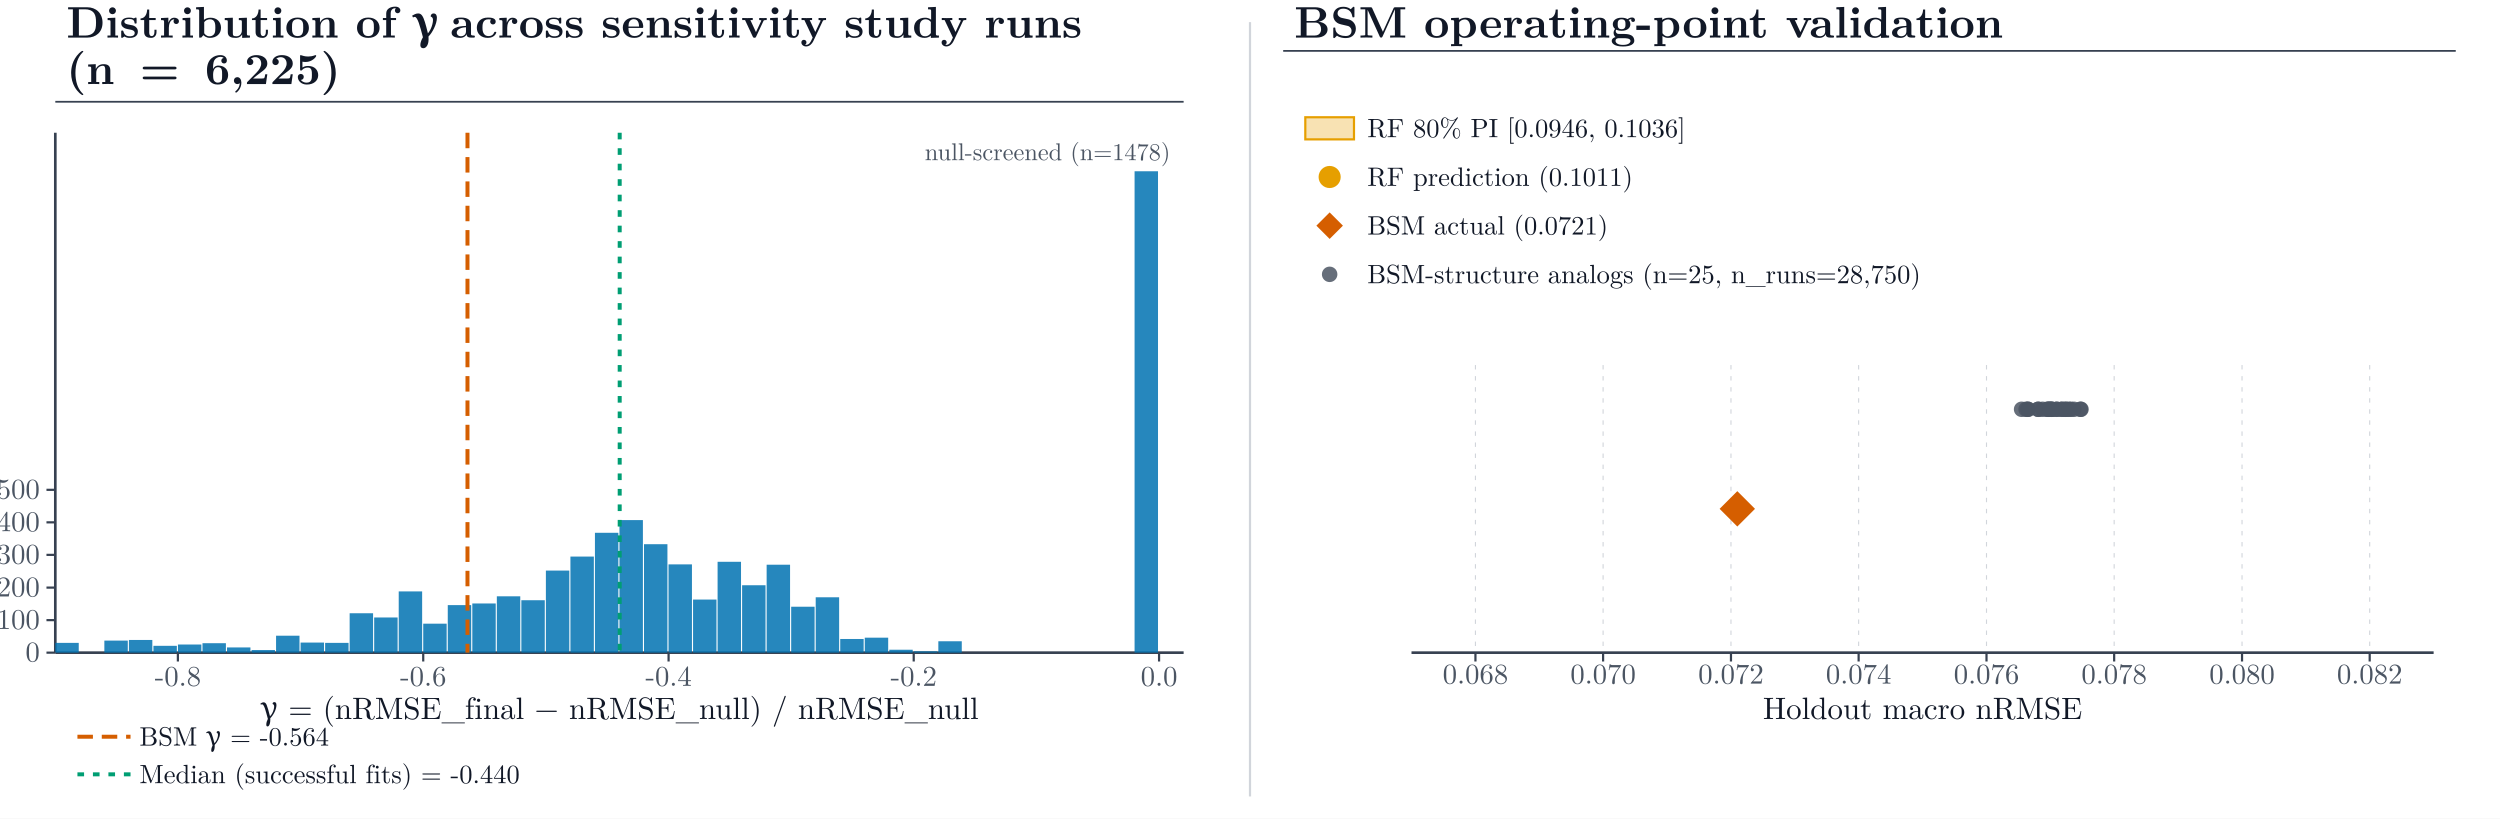
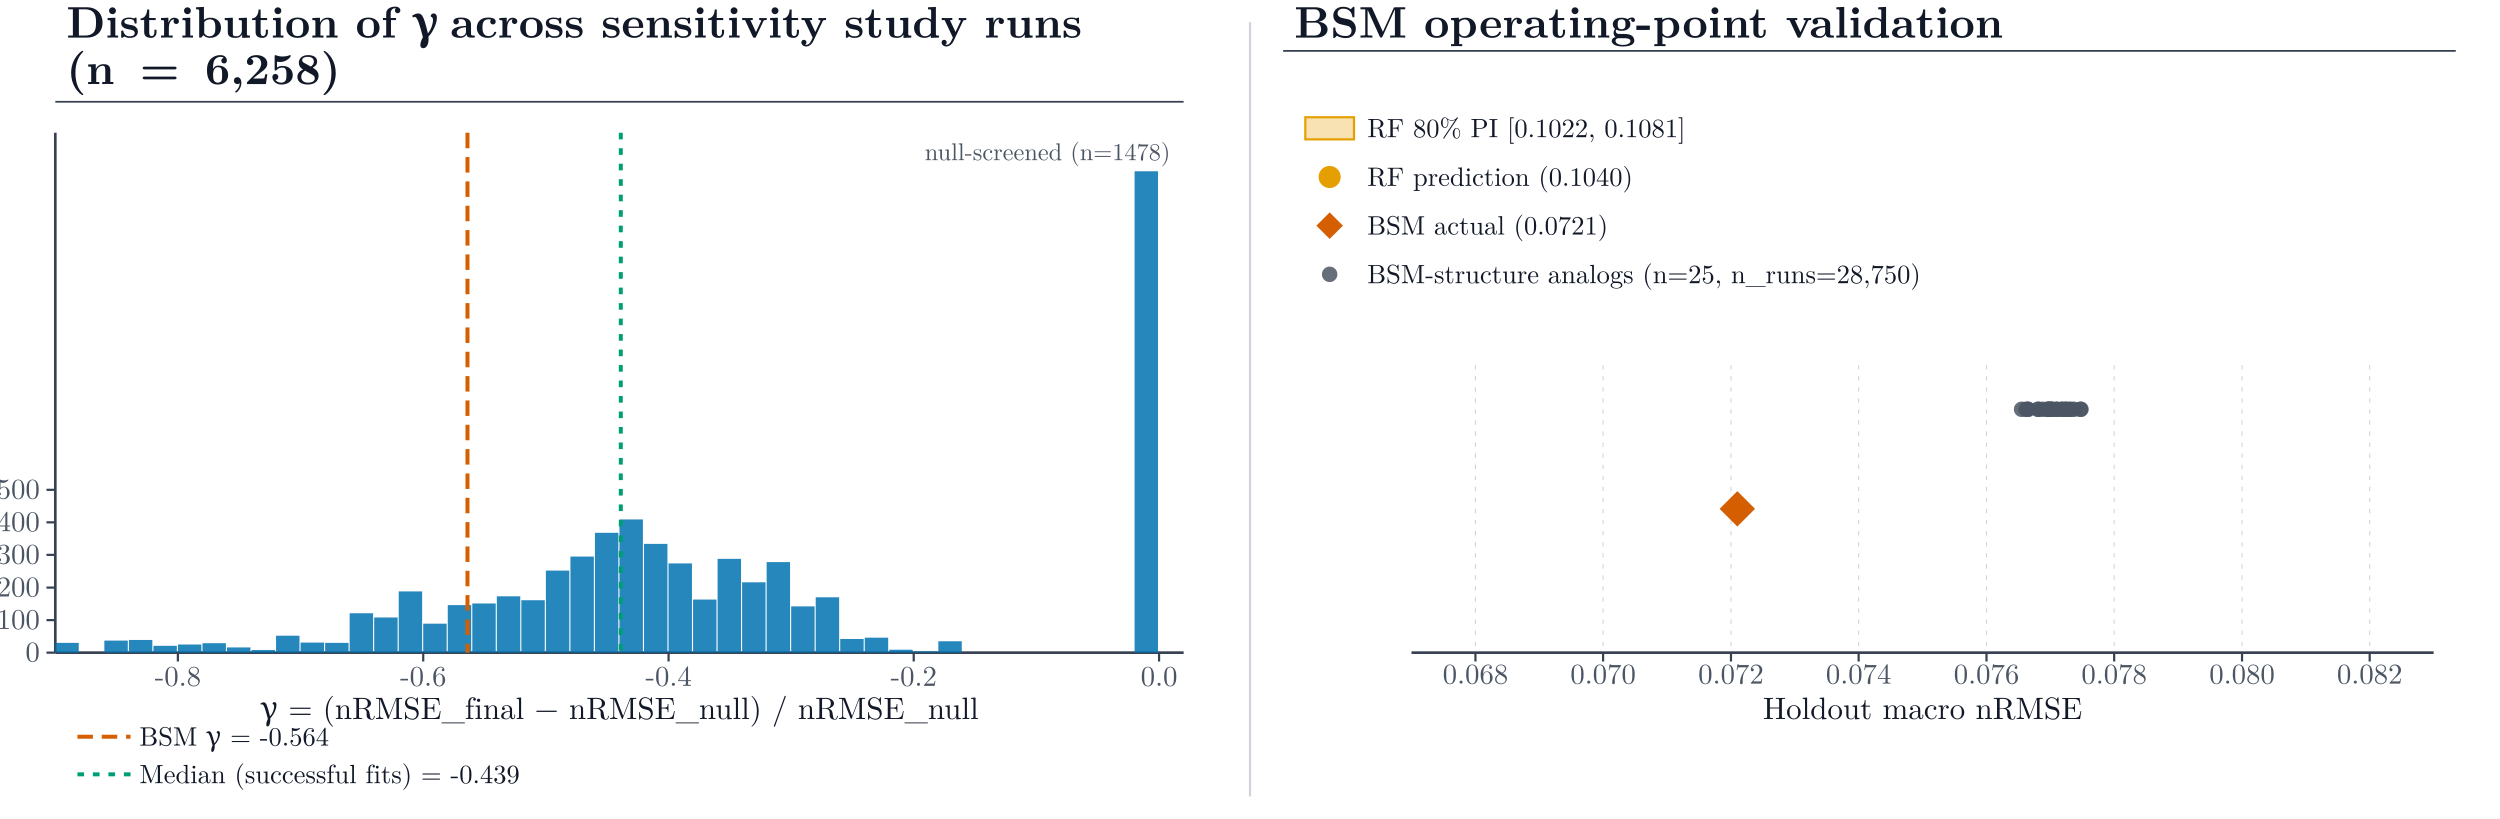
<svg xmlns="http://www.w3.org/2000/svg" width="1130" height="370" viewBox="0 0 1130 370">
  <rect width="100%" height="100%" fill="#ffffff" />
  <text x="30" y="17" font-family="'CMU Serif', 'Computer Modern', 'Latin Modern Roman', Georgia, serif" font-size="20" font-weight="700" fill="#111827">Distribution of γ across sensitivity study runs</text>
-   <text x="30" y="38" font-family="'CMU Serif', 'Computer Modern', 'Latin Modern Roman', Georgia, serif" font-size="20" font-weight="700" fill="#111827">(n = 6,225)</text>
+   <text x="30" y="38" font-family="'CMU Serif', 'Computer Modern', 'Latin Modern Roman', Georgia, serif" font-size="20" font-weight="700" fill="#111827">(n = 6,258)</text>
  <line x1="25" y1="46" x2="535" y2="46" stroke="#374151" stroke-width="0.8" />
  <line x1="25" y1="295" x2="535" y2="295" stroke="#374151" stroke-width="1.2" />
  <line x1="25" y1="60" x2="25" y2="295" stroke="#374151" stroke-width="1.2" />
  <rect x="25.00" y="290.58" width="10.59" height="4.42" fill="#0072B2" fill-opacity="0.85" />
  <rect x="36.09" y="295.00" width="10.59" height="0.00" fill="#0072B2" fill-opacity="0.85" />
  <rect x="47.17" y="289.55" width="10.59" height="5.45" fill="#0072B2" fill-opacity="0.85" />
  <rect x="58.26" y="289.26" width="10.59" height="5.74" fill="#0072B2" fill-opacity="0.85" />
  <rect x="69.35" y="291.91" width="10.59" height="3.09" fill="#0072B2" fill-opacity="0.85" />
  <rect x="80.43" y="291.32" width="10.59" height="3.68" fill="#0072B2" fill-opacity="0.85" />
  <rect x="91.52" y="290.73" width="10.59" height="4.27" fill="#0072B2" fill-opacity="0.85" />
  <rect x="102.61" y="292.64" width="10.59" height="2.36" fill="#0072B2" fill-opacity="0.85" />
  <rect x="113.70" y="293.82" width="10.59" height="1.18" fill="#0072B2" fill-opacity="0.85" />
  <rect x="124.78" y="287.34" width="10.59" height="7.66" fill="#0072B2" fill-opacity="0.85" />
  <rect x="135.87" y="290.44" width="10.59" height="4.56" fill="#0072B2" fill-opacity="0.85" />
  <rect x="146.96" y="290.58" width="10.59" height="4.42" fill="#0072B2" fill-opacity="0.85" />
  <rect x="158.04" y="277.19" width="10.59" height="17.81" fill="#0072B2" fill-opacity="0.85" />
  <rect x="169.13" y="279.10" width="10.59" height="15.90" fill="#0072B2" fill-opacity="0.85" />
  <rect x="180.22" y="267.32" width="10.59" height="27.68" fill="#0072B2" fill-opacity="0.85" />
  <rect x="191.30" y="281.90" width="10.59" height="13.10" fill="#0072B2" fill-opacity="0.85" />
  <rect x="202.39" y="273.51" width="10.59" height="21.49" fill="#0072B2" fill-opacity="0.85" />
  <rect x="213.48" y="272.77" width="10.59" height="22.23" fill="#0072B2" fill-opacity="0.85" />
  <rect x="224.57" y="269.53" width="10.59" height="25.47" fill="#0072B2" fill-opacity="0.85" />
  <rect x="235.65" y="271.30" width="10.59" height="23.70" fill="#0072B2" fill-opacity="0.85" />
  <rect x="246.74" y="257.90" width="10.59" height="37.10" fill="#0072B2" fill-opacity="0.85" />
  <rect x="257.83" y="251.57" width="10.59" height="43.43" fill="#0072B2" fill-opacity="0.85" />
  <rect x="268.91" y="240.82" width="10.59" height="54.18" fill="#0072B2" fill-opacity="0.85" />
-   <rect x="280.00" y="235.08" width="10.59" height="59.92" fill="#0072B2" fill-opacity="0.85" />
-   <rect x="291.09" y="245.98" width="10.59" height="49.02" fill="#0072B2" fill-opacity="0.85" />
-   <rect x="302.17" y="255.10" width="10.59" height="39.90" fill="#0072B2" fill-opacity="0.85" />
+   <rect x="280.00" y="234.79" width="10.59" height="60.21" fill="#0072B2" fill-opacity="0.85" />
+   <rect x="291.09" y="245.83" width="10.59" height="49.17" fill="#0072B2" fill-opacity="0.85" />
+   <rect x="302.17" y="254.66" width="10.59" height="40.34" fill="#0072B2" fill-opacity="0.85" />
  <rect x="313.26" y="271.00" width="10.59" height="24.00" fill="#0072B2" fill-opacity="0.85" />
-   <rect x="324.35" y="253.93" width="10.59" height="41.07" fill="#0072B2" fill-opacity="0.85" />
-   <rect x="335.43" y="264.53" width="10.59" height="30.47" fill="#0072B2" fill-opacity="0.85" />
-   <rect x="346.52" y="255.25" width="10.59" height="39.75" fill="#0072B2" fill-opacity="0.85" />
-   <rect x="357.61" y="274.24" width="10.59" height="20.76" fill="#0072B2" fill-opacity="0.85" />
+   <rect x="324.35" y="252.60" width="10.59" height="42.40" fill="#0072B2" fill-opacity="0.85" />
+   <rect x="335.43" y="263.20" width="10.59" height="31.80" fill="#0072B2" fill-opacity="0.85" />
+   <rect x="346.52" y="254.07" width="10.59" height="40.93" fill="#0072B2" fill-opacity="0.85" />
+   <rect x="357.61" y="274.09" width="10.59" height="20.91" fill="#0072B2" fill-opacity="0.85" />
  <rect x="368.70" y="269.97" width="10.59" height="25.03" fill="#0072B2" fill-opacity="0.85" />
  <rect x="379.78" y="288.82" width="10.59" height="6.18" fill="#0072B2" fill-opacity="0.85" />
  <rect x="390.87" y="288.23" width="10.59" height="6.77" fill="#0072B2" fill-opacity="0.85" />
  <rect x="401.96" y="293.68" width="10.59" height="1.32" fill="#0072B2" fill-opacity="0.85" />
  <rect x="413.04" y="294.41" width="10.59" height="0.59" fill="#0072B2" fill-opacity="0.85" />
  <rect x="424.13" y="289.85" width="10.59" height="5.15" fill="#0072B2" fill-opacity="0.85" />
  <rect x="435.22" y="295.00" width="10.59" height="0.00" fill="#0072B2" fill-opacity="0.85" />
  <rect x="446.30" y="295.00" width="10.59" height="0.00" fill="#0072B2" fill-opacity="0.85" />
  <rect x="457.39" y="295.00" width="10.59" height="0.00" fill="#0072B2" fill-opacity="0.85" />
  <rect x="468.48" y="295.00" width="10.59" height="0.00" fill="#0072B2" fill-opacity="0.85" />
  <rect x="479.57" y="295.00" width="10.59" height="0.00" fill="#0072B2" fill-opacity="0.85" />
  <rect x="490.65" y="295.00" width="10.59" height="0.00" fill="#0072B2" fill-opacity="0.85" />
  <rect x="501.74" y="295.00" width="10.59" height="0.00" fill="#0072B2" fill-opacity="0.85" />
  <rect x="512.83" y="77.41" width="10.59" height="217.59" fill="#0072B2" fill-opacity="0.85" />
  <rect x="523.91" y="295.00" width="10.59" height="0.00" fill="#0072B2" fill-opacity="0.85" />
  <line x1="80.4" y1="295" x2="80.4" y2="299" stroke="#374151" stroke-width="1" />
  <text x="80.4" y="310.0" text-anchor="middle" font-family="'CMU Serif', 'Computer Modern', 'Latin Modern Roman', Georgia, serif" font-size="13" fill="#4b5563">-0.8</text>
  <line x1="191.3" y1="295" x2="191.3" y2="299" stroke="#374151" stroke-width="1" />
  <text x="191.3" y="310.0" text-anchor="middle" font-family="'CMU Serif', 'Computer Modern', 'Latin Modern Roman', Georgia, serif" font-size="13" fill="#4b5563">-0.6</text>
  <line x1="302.2" y1="295" x2="302.2" y2="299" stroke="#374151" stroke-width="1" />
  <text x="302.2" y="310.0" text-anchor="middle" font-family="'CMU Serif', 'Computer Modern', 'Latin Modern Roman', Georgia, serif" font-size="13" fill="#4b5563">-0.4</text>
  <line x1="413.0" y1="295" x2="413.0" y2="299" stroke="#374151" stroke-width="1" />
  <text x="413.0" y="310.0" text-anchor="middle" font-family="'CMU Serif', 'Computer Modern', 'Latin Modern Roman', Georgia, serif" font-size="13" fill="#4b5563">-0.2</text>
  <line x1="523.9" y1="295" x2="523.9" y2="299" stroke="#374151" stroke-width="1" />
  <text x="523.9" y="310.0" text-anchor="middle" font-family="'CMU Serif', 'Computer Modern', 'Latin Modern Roman', Georgia, serif" font-size="13" fill="#4b5563">0.0</text>
  <line x1="21" y1="295.0" x2="25" y2="295.0" stroke="#374151" stroke-width="1" />
  <text x="18.0" y="299.0" text-anchor="end" font-family="'CMU Serif', 'Computer Modern', 'Latin Modern Roman', Georgia, serif" font-size="13" fill="#4b5563">0</text>
  <line x1="21" y1="280.3" x2="25" y2="280.3" stroke="#374151" stroke-width="1" />
  <text x="18.0" y="284.3" text-anchor="end" font-family="'CMU Serif', 'Computer Modern', 'Latin Modern Roman', Georgia, serif" font-size="13" fill="#4b5563">100</text>
  <line x1="21" y1="265.6" x2="25" y2="265.6" stroke="#374151" stroke-width="1" />
  <text x="18.0" y="269.6" text-anchor="end" font-family="'CMU Serif', 'Computer Modern', 'Latin Modern Roman', Georgia, serif" font-size="13" fill="#4b5563">200</text>
  <line x1="21" y1="250.8" x2="25" y2="250.8" stroke="#374151" stroke-width="1" />
  <text x="18.0" y="254.8" text-anchor="end" font-family="'CMU Serif', 'Computer Modern', 'Latin Modern Roman', Georgia, serif" font-size="13" fill="#4b5563">300</text>
  <line x1="21" y1="236.1" x2="25" y2="236.1" stroke="#374151" stroke-width="1" />
  <text x="18.0" y="240.1" text-anchor="end" font-family="'CMU Serif', 'Computer Modern', 'Latin Modern Roman', Georgia, serif" font-size="13" fill="#4b5563">400</text>
  <line x1="21" y1="221.4" x2="25" y2="221.4" stroke="#374151" stroke-width="1" />
  <text x="18.0" y="225.4" text-anchor="end" font-family="'CMU Serif', 'Computer Modern', 'Latin Modern Roman', Georgia, serif" font-size="13" fill="#4b5563">500</text>
  <text x="280" y="325" text-anchor="middle" font-family="'CMU Serif', 'Computer Modern', 'Latin Modern Roman', Georgia, serif" font-size="14" fill="#111827">γ = (nRMSE_final − nRMSE_null) / nRMSE_null</text>
  <text x="-10" y="177" transform="rotate(-90 -10 177)" text-anchor="middle" font-family="'CMU Serif', 'Computer Modern', 'Latin Modern Roman', Georgia, serif" font-size="14" fill="#111827">Count</text>
  <line x1="211.3" y1="60" x2="211.3" y2="295" stroke="#D55E00" stroke-width="1.8" stroke-dasharray="7 4" />
-   <line x1="280.1" y1="60" x2="280.1" y2="295" stroke="#009E73" stroke-width="1.8" stroke-dasharray="3 4" />
+   <line x1="280.6" y1="60" x2="280.6" y2="295" stroke="#009E73" stroke-width="1.8" stroke-dasharray="3 4" />
  <line x1="35" y1="333" x2="59" y2="333" stroke="#D55E00" stroke-width="1.8" stroke-dasharray="7 4" />
  <text x="63" y="337" font-family="'CMU Serif', 'Computer Modern', 'Latin Modern Roman', Georgia, serif" font-size="12" fill="#111827">BSM γ = -0.564</text>
  <line x1="35" y1="350" x2="59" y2="350" stroke="#009E73" stroke-width="1.8" stroke-dasharray="3 4" />
-   <text x="63" y="354" font-family="'CMU Serif', 'Computer Modern', 'Latin Modern Roman', Georgia, serif" font-size="12" fill="#111827">Median (successful fits) = -0.440</text>
+   <text x="63" y="354" font-family="'CMU Serif', 'Computer Modern', 'Latin Modern Roman', Georgia, serif" font-size="12" fill="#111827">Median (successful fits) = -0.439</text>
  <text x="529" y="72.4" text-anchor="end" font-family="'CMU Serif', 'Computer Modern', 'Latin Modern Roman', Georgia, serif" font-size="11" fill="#4b5563">null-screened (n=1478)</text>
  <text x="585" y="17" font-family="'CMU Serif', 'Computer Modern', 'Latin Modern Roman', Georgia, serif" font-size="20" font-weight="700" fill="#111827">BSM operating-point validation</text>
  <line x1="580" y1="23" x2="1110" y2="23" stroke="#374151" stroke-width="0.8" />
  <line x1="638" y1="295" x2="1100" y2="295" stroke="#374151" stroke-width="1.2" />
  <line x1="666.9" y1="295" x2="666.9" y2="299" stroke="#374151" stroke-width="1" />
  <line x1="666.9" y1="165" x2="666.9" y2="295" stroke="#d1d5db" stroke-width="0.5" stroke-dasharray="2 3" />
  <text x="666.9" y="309.0" text-anchor="middle" font-family="'CMU Serif', 'Computer Modern', 'Latin Modern Roman', Georgia, serif" font-size="13" fill="#4b5563">0.068</text>
  <line x1="724.6" y1="295" x2="724.6" y2="299" stroke="#374151" stroke-width="1" />
  <line x1="724.6" y1="165" x2="724.6" y2="295" stroke="#d1d5db" stroke-width="0.5" stroke-dasharray="2 3" />
  <text x="724.6" y="309.0" text-anchor="middle" font-family="'CMU Serif', 'Computer Modern', 'Latin Modern Roman', Georgia, serif" font-size="13" fill="#4b5563">0.070</text>
  <line x1="782.4" y1="295" x2="782.4" y2="299" stroke="#374151" stroke-width="1" />
  <line x1="782.4" y1="165" x2="782.4" y2="295" stroke="#d1d5db" stroke-width="0.5" stroke-dasharray="2 3" />
  <text x="782.4" y="309.0" text-anchor="middle" font-family="'CMU Serif', 'Computer Modern', 'Latin Modern Roman', Georgia, serif" font-size="13" fill="#4b5563">0.072</text>
  <line x1="840.1" y1="295" x2="840.1" y2="299" stroke="#374151" stroke-width="1" />
  <line x1="840.1" y1="165" x2="840.1" y2="295" stroke="#d1d5db" stroke-width="0.5" stroke-dasharray="2 3" />
  <text x="840.1" y="309.0" text-anchor="middle" font-family="'CMU Serif', 'Computer Modern', 'Latin Modern Roman', Georgia, serif" font-size="13" fill="#4b5563">0.074</text>
  <line x1="897.9" y1="295" x2="897.9" y2="299" stroke="#374151" stroke-width="1" />
  <line x1="897.9" y1="165" x2="897.9" y2="295" stroke="#d1d5db" stroke-width="0.5" stroke-dasharray="2 3" />
  <text x="897.9" y="309.0" text-anchor="middle" font-family="'CMU Serif', 'Computer Modern', 'Latin Modern Roman', Georgia, serif" font-size="13" fill="#4b5563">0.076</text>
  <line x1="955.6" y1="295" x2="955.6" y2="299" stroke="#374151" stroke-width="1" />
  <line x1="955.6" y1="165" x2="955.6" y2="295" stroke="#d1d5db" stroke-width="0.5" stroke-dasharray="2 3" />
  <text x="955.6" y="309.0" text-anchor="middle" font-family="'CMU Serif', 'Computer Modern', 'Latin Modern Roman', Georgia, serif" font-size="13" fill="#4b5563">0.078</text>
  <line x1="1013.4" y1="295" x2="1013.4" y2="299" stroke="#374151" stroke-width="1" />
  <line x1="1013.4" y1="165" x2="1013.4" y2="295" stroke="#d1d5db" stroke-width="0.5" stroke-dasharray="2 3" />
  <text x="1013.4" y="309.0" text-anchor="middle" font-family="'CMU Serif', 'Computer Modern', 'Latin Modern Roman', Georgia, serif" font-size="13" fill="#4b5563">0.080</text>
  <line x1="1071.1" y1="295" x2="1071.1" y2="299" stroke="#374151" stroke-width="1" />
  <line x1="1071.1" y1="165" x2="1071.1" y2="295" stroke="#d1d5db" stroke-width="0.5" stroke-dasharray="2 3" />
  <text x="1071.1" y="309.0" text-anchor="middle" font-family="'CMU Serif', 'Computer Modern', 'Latin Modern Roman', Georgia, serif" font-size="13" fill="#4b5563">0.082</text>
  <text x="869" y="325" text-anchor="middle" font-family="'CMU Serif', 'Computer Modern', 'Latin Modern Roman', Georgia, serif" font-size="14" fill="#111827">Holdout macro nRMSE</text>
-   <rect x="1434.95" y="219.0" width="259.88" height="22" fill="#E69F00" fill-opacity="0.30" stroke="#E69F00" stroke-width="1.2" />
+   <rect x="1654.40" y="219.0" width="170.36" height="22" fill="#E69F00" fill-opacity="0.30" stroke="#E69F00" stroke-width="1.2" />
  <circle cx="913.76" cy="185.0" r="3.5" fill="#4b5563" fill-opacity="0.85" />
  <circle cx="915.78" cy="185.0" r="3.5" fill="#4b5563" fill-opacity="0.85" />
  <circle cx="916.64" cy="185.0" r="3.5" fill="#4b5563" fill-opacity="0.85" />
  <circle cx="916.64" cy="185.0" r="3.5" fill="#4b5563" fill-opacity="0.85" />
  <circle cx="921.26" cy="185.0" r="3.5" fill="#4b5563" fill-opacity="0.85" />
  <circle cx="921.26" cy="185.0" r="3.5" fill="#4b5563" fill-opacity="0.85" />
  <circle cx="923.28" cy="185.0" r="3.5" fill="#4b5563" fill-opacity="0.85" />
  <circle cx="925.31" cy="185.0" r="3.5" fill="#4b5563" fill-opacity="0.85" />
  <circle cx="925.88" cy="185.0" r="3.5" fill="#4b5563" fill-opacity="0.85" />
  <circle cx="925.88" cy="185.0" r="3.5" fill="#4b5563" fill-opacity="0.85" />
  <circle cx="926.46" cy="185.0" r="3.5" fill="#4b5563" fill-opacity="0.85" />
  <circle cx="927.33" cy="185.0" r="3.5" fill="#4b5563" fill-opacity="0.85" />
  <circle cx="927.33" cy="185.0" r="3.5" fill="#4b5563" fill-opacity="0.85" />
  <circle cx="927.33" cy="185.0" r="3.5" fill="#4b5563" fill-opacity="0.85" />
  <circle cx="929.64" cy="185.0" r="3.5" fill="#4b5563" fill-opacity="0.85" />
  <circle cx="929.64" cy="185.0" r="3.5" fill="#4b5563" fill-opacity="0.85" />
  <circle cx="931.95" cy="185.0" r="3.5" fill="#4b5563" fill-opacity="0.85" />
  <circle cx="931.95" cy="185.0" r="3.5" fill="#4b5563" fill-opacity="0.85" />
  <circle cx="933.68" cy="185.0" r="3.5" fill="#4b5563" fill-opacity="0.85" />
  <circle cx="933.68" cy="185.0" r="3.5" fill="#4b5563" fill-opacity="0.85" />
  <circle cx="935.12" cy="185.0" r="3.5" fill="#4b5563" fill-opacity="0.85" />
  <circle cx="935.99" cy="185.0" r="3.5" fill="#4b5563" fill-opacity="0.85" />
  <circle cx="937.43" cy="185.0" r="3.5" fill="#4b5563" fill-opacity="0.85" />
  <circle cx="940.32" cy="185.0" r="3.5" fill="#4b5563" fill-opacity="0.85" />
  <circle cx="940.61" cy="185.0" r="3.5" fill="#4b5563" fill-opacity="0.85" />
-   <circle cx="1622.64" cy="230.0" r="7" fill="#E69F00" />
+   <circle cx="1706.37" cy="230.0" r="7" fill="#E69F00" />
  <polygon points="785.262,222 793.262,230 785.262,238 777.262,230" fill="#D55E00" />
  <rect x="590" y="53" width="22" height="10" fill="#E69F00" fill-opacity="0.3" stroke="#E69F00" stroke-width="1" />
-   <text x="618" y="62" font-family="'CMU Serif', 'Computer Modern', 'Latin Modern Roman', Georgia, serif" font-size="12" fill="#111827">RF 80% PI [0.0946, 0.1036]</text>
+   <text x="618" y="62" font-family="'CMU Serif', 'Computer Modern', 'Latin Modern Roman', Georgia, serif" font-size="12" fill="#111827">RF 80% PI [0.1022, 0.1081]</text>
  <circle cx="601" cy="80" r="5" fill="#E69F00" fill-opacity="1.0" />
-   <text x="618" y="84" font-family="'CMU Serif', 'Computer Modern', 'Latin Modern Roman', Georgia, serif" font-size="12" fill="#111827">RF prediction (0.1011)</text>
+   <text x="618" y="84" font-family="'CMU Serif', 'Computer Modern', 'Latin Modern Roman', Georgia, serif" font-size="12" fill="#111827">RF prediction (0.1040)</text>
  <polygon points="601,96 607,102 601,108 595,102" fill="#D55E00" />
  <text x="618" y="106" font-family="'CMU Serif', 'Computer Modern', 'Latin Modern Roman', Georgia, serif" font-size="12" fill="#111827">BSM actual (0.0721)</text>
  <circle cx="601" cy="124" r="3.5" fill="#4b5563" fill-opacity="0.85" />
  <text x="618" y="128" font-family="'CMU Serif', 'Computer Modern', 'Latin Modern Roman', Georgia, serif" font-size="12" fill="#111827">BSM-structure analogs (n=25, n_runs=28,750)</text>
  <line x1="565" y1="10" x2="565" y2="360" stroke="#d1d5db" stroke-width="1" />
</svg>
